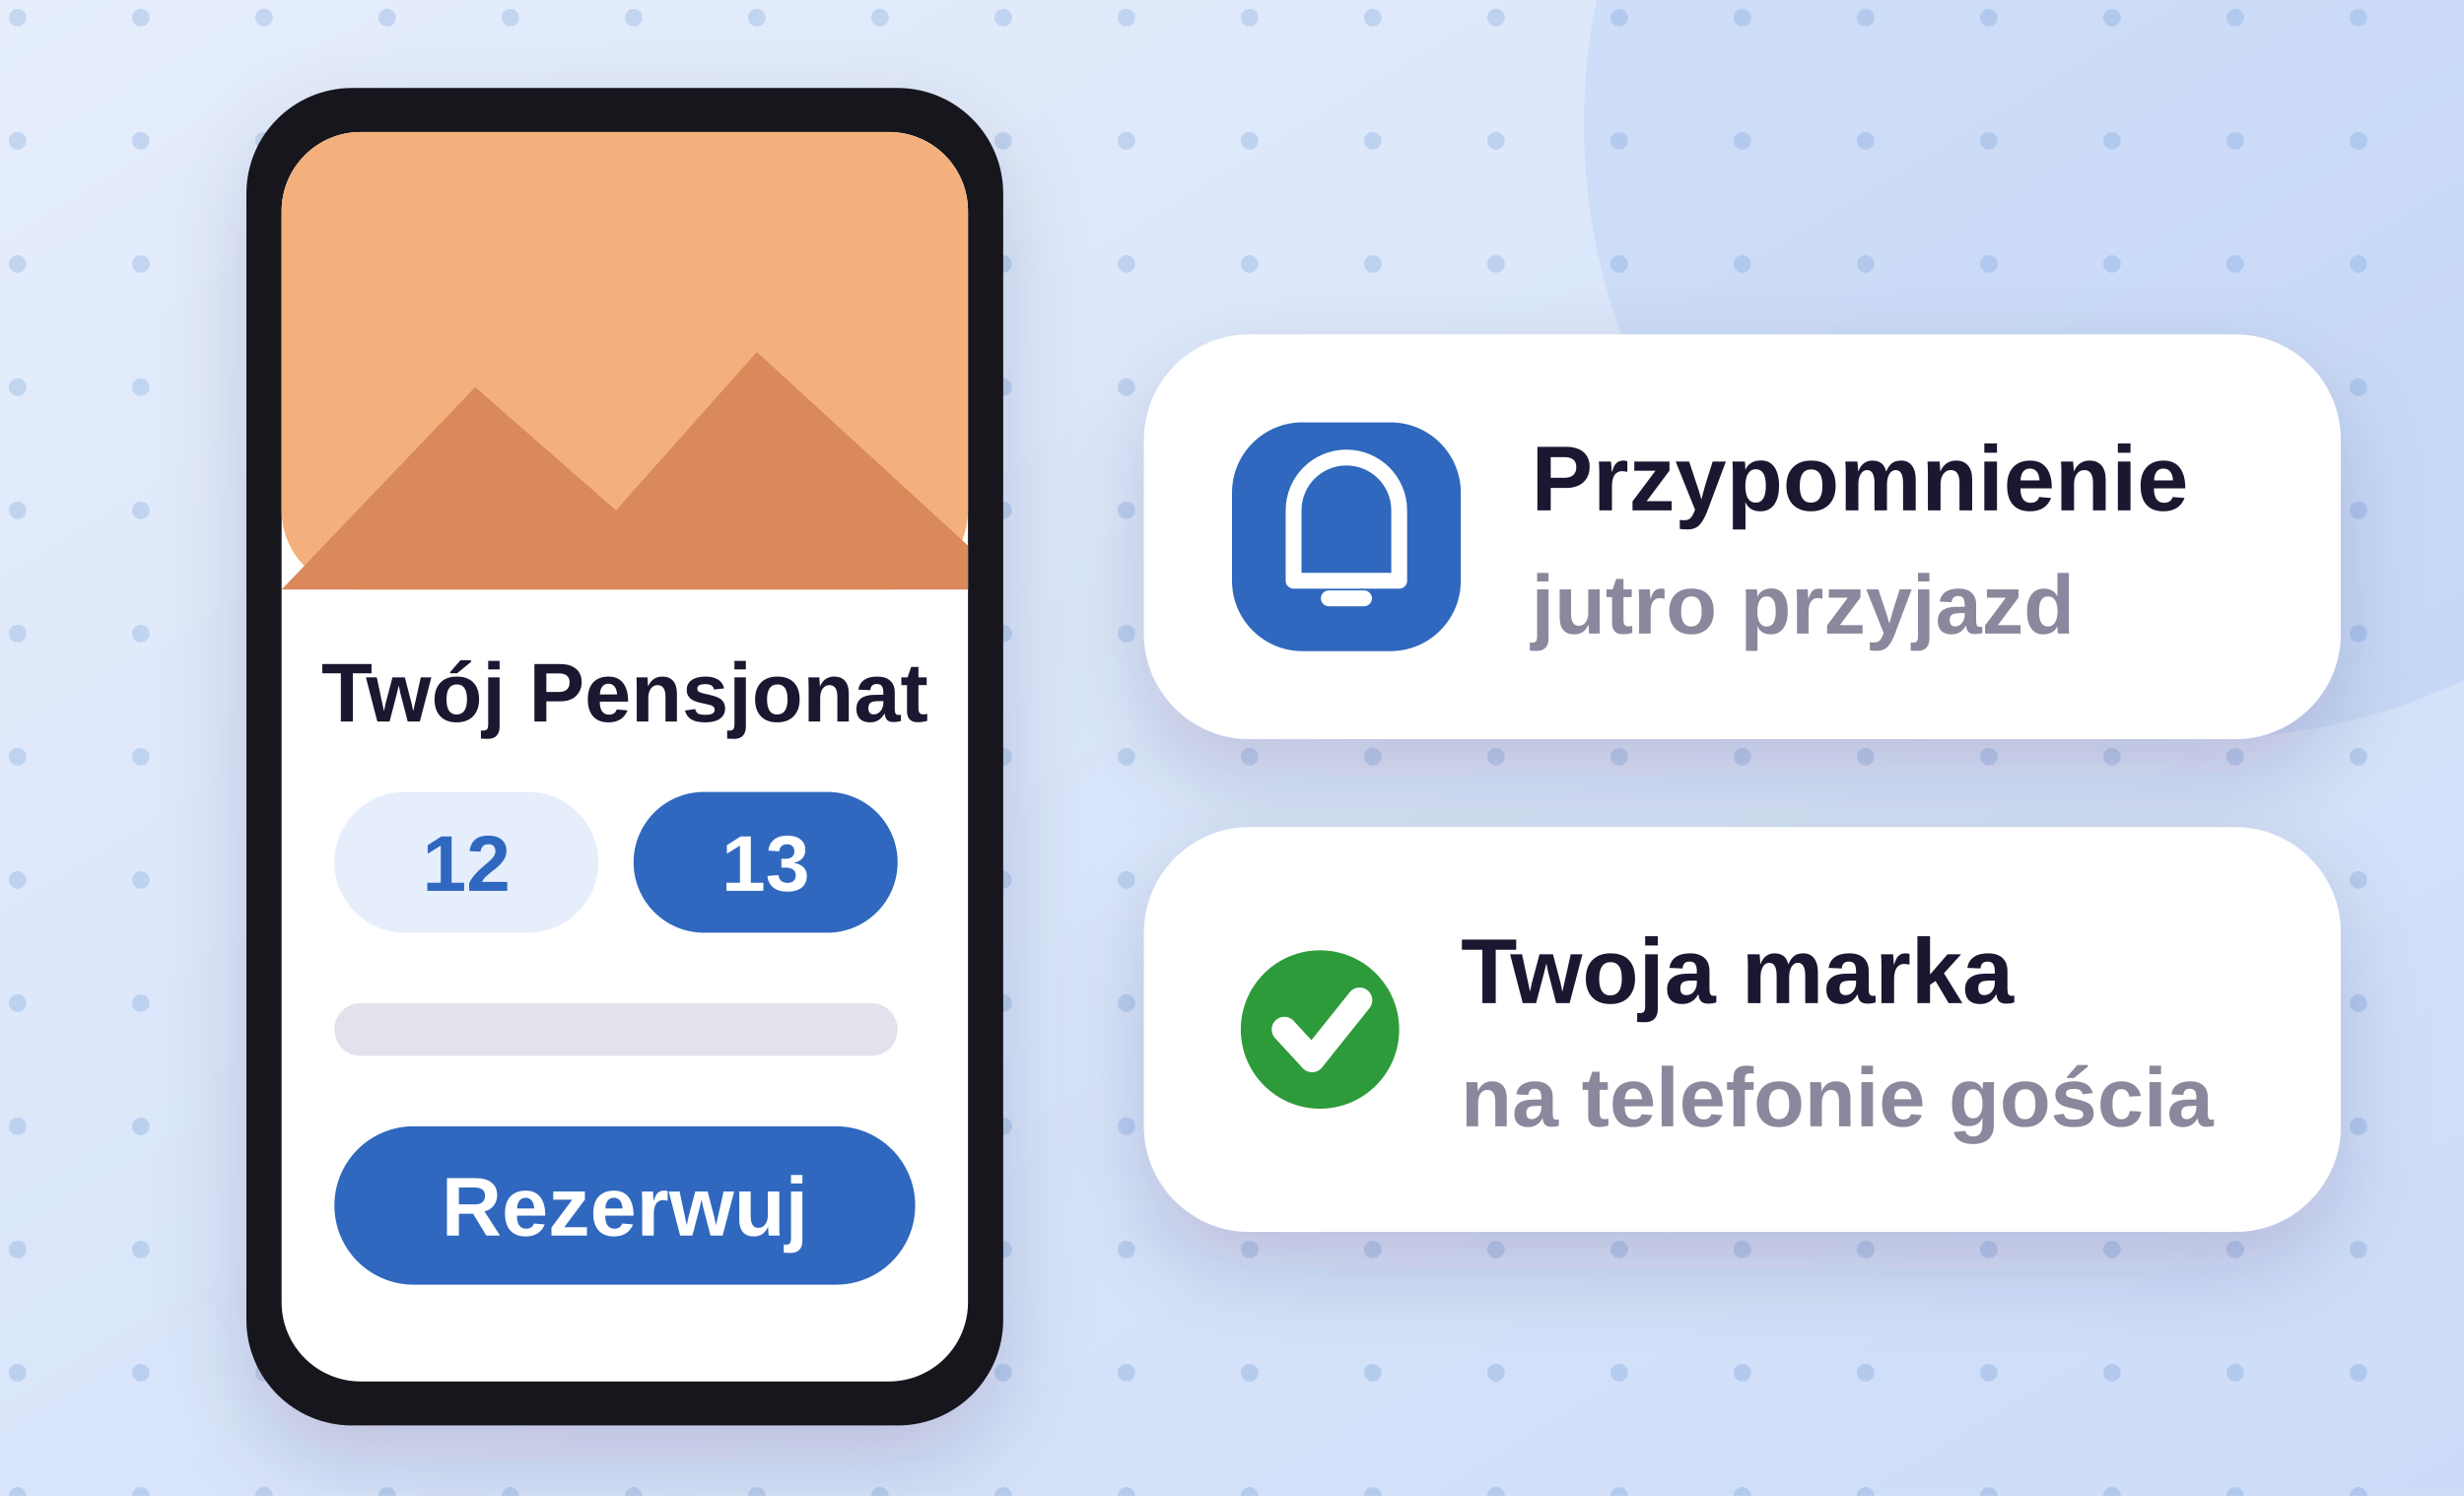
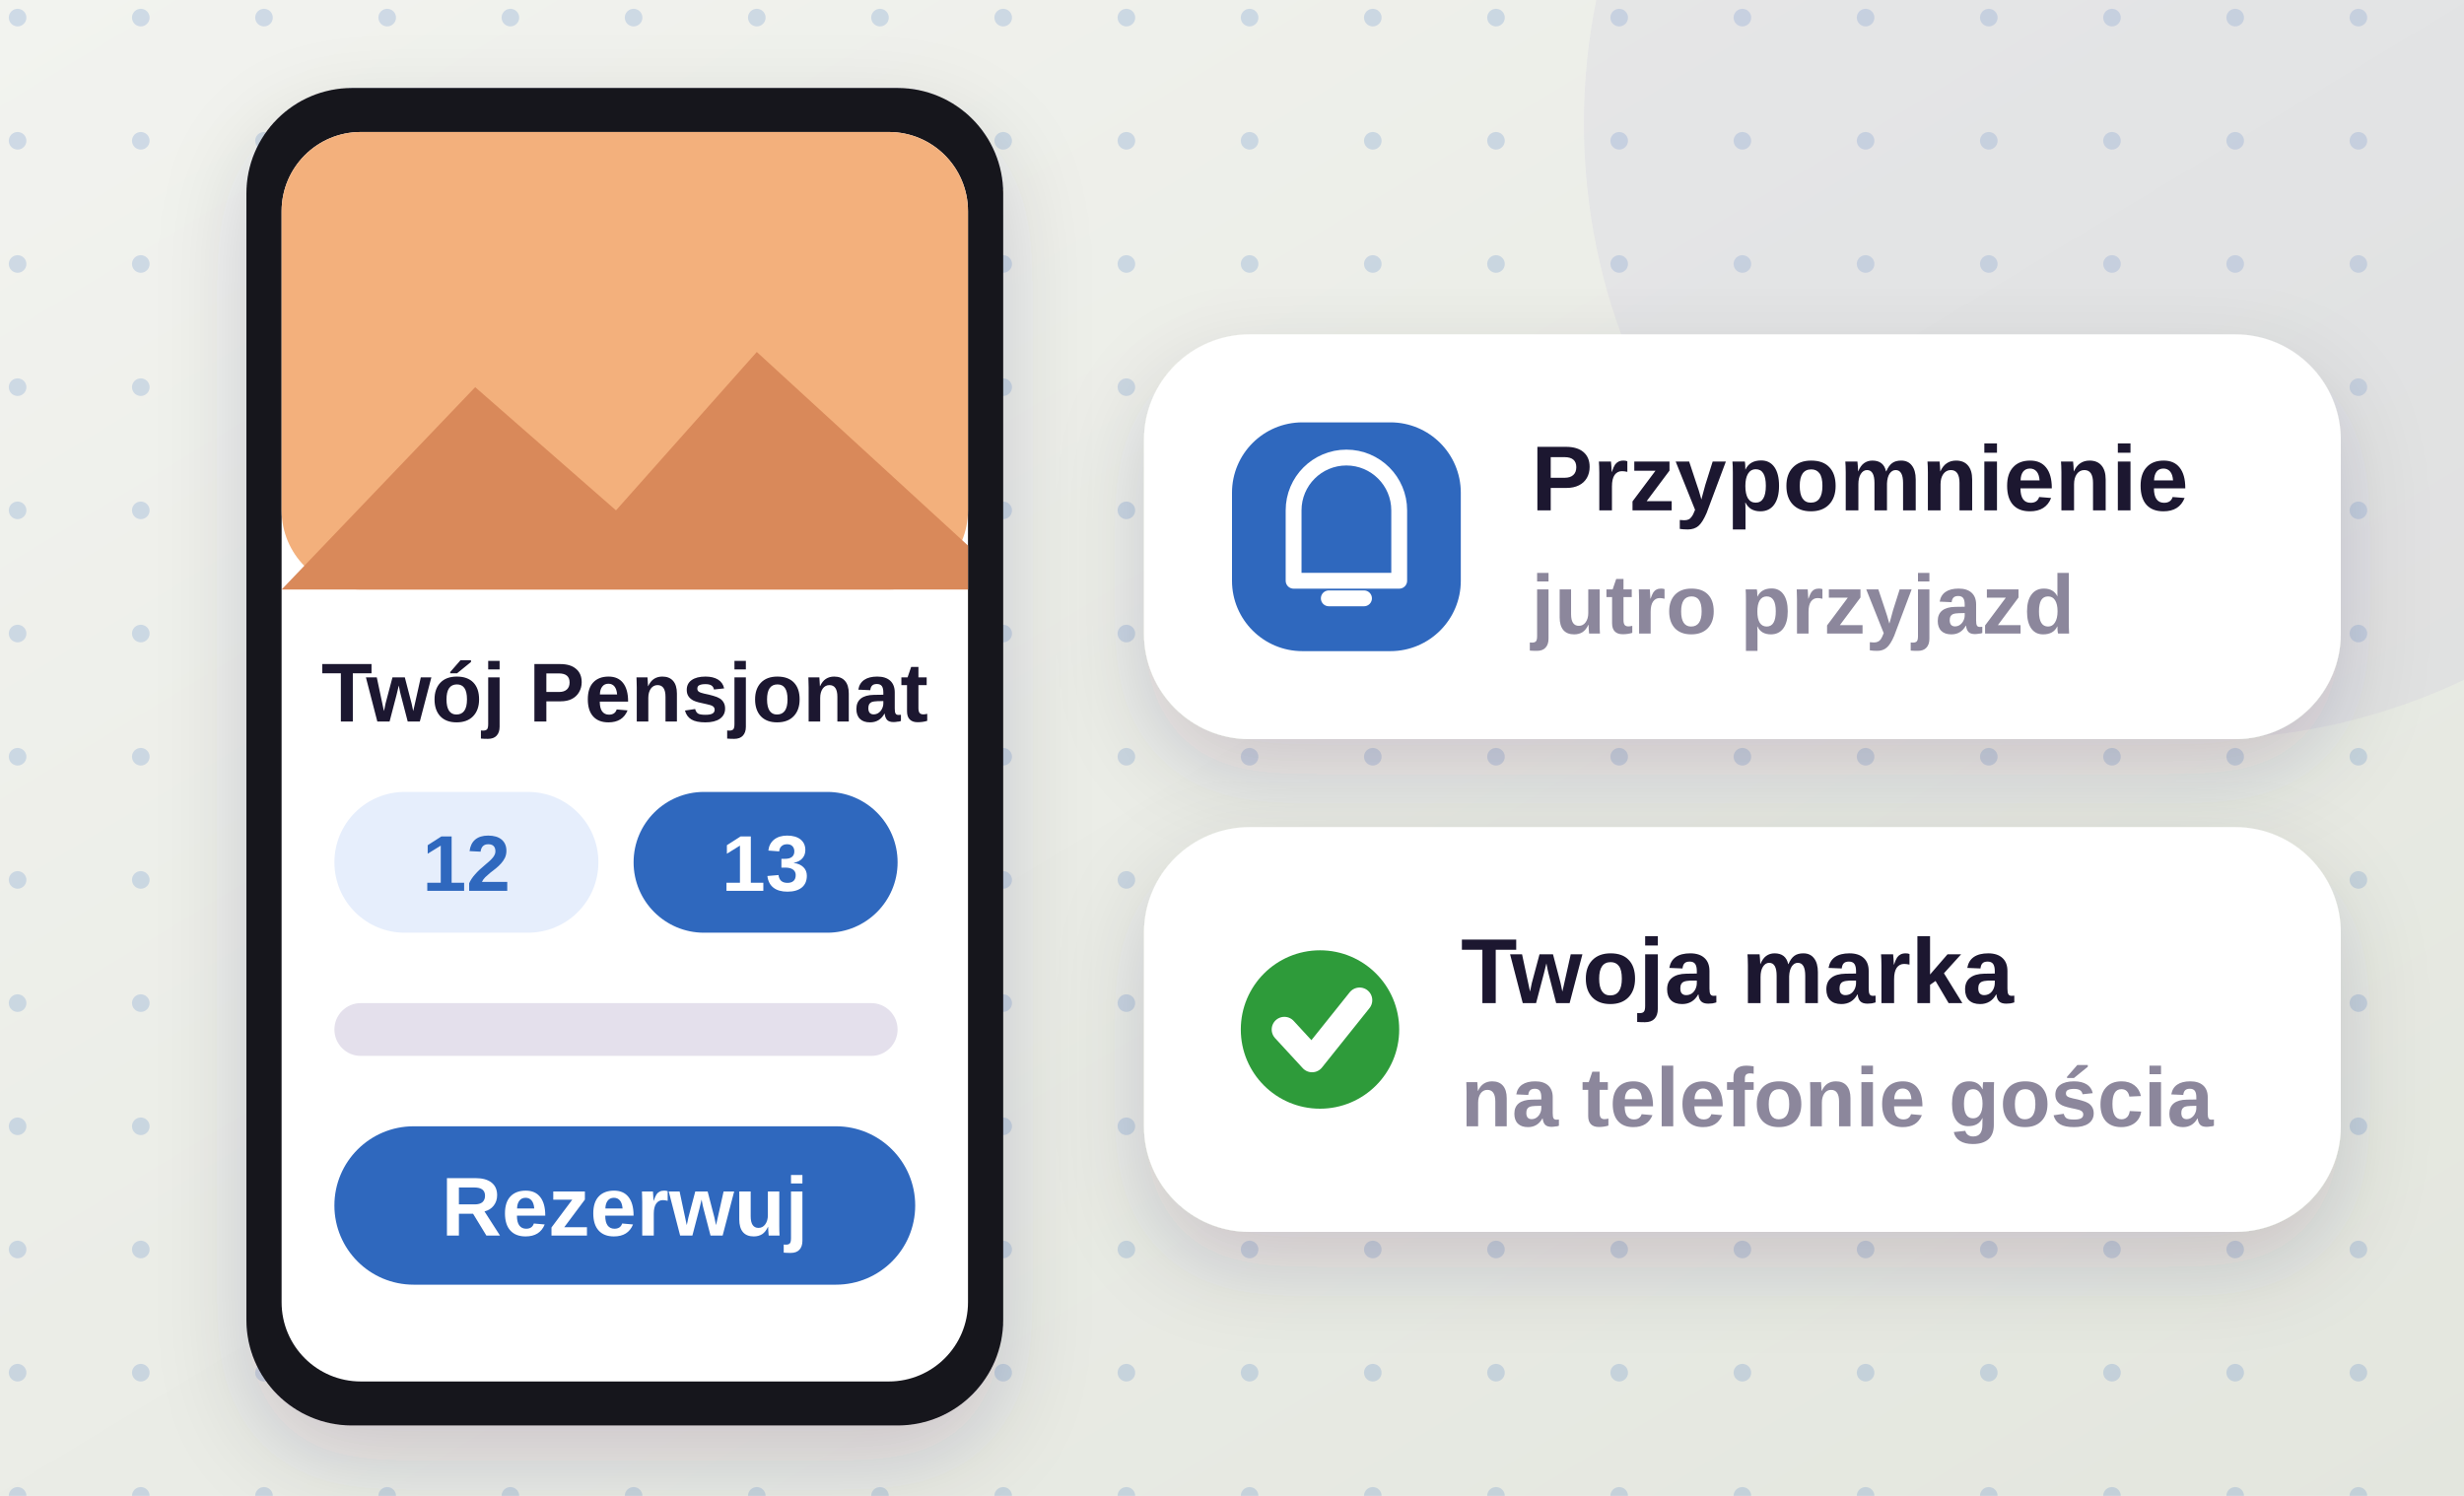
<svg xmlns="http://www.w3.org/2000/svg" viewBox="0 0 280 170" width="280" height="170">
  <defs>
    <linearGradient id="g" x1="0" y1="0" x2="1" y2="1">
-       <stop offset="0" stop-color="#E6EEFC" />
-       <stop offset="1" stop-color="#CCDCF8" />
+       <stop offset="0" stop-color="#F2F3EF" />
+       <stop offset="1" stop-color="#E3E6DE" />
    </linearGradient>
    <filter id="s" x="-20%" y="-20%" width="140%" height="150%">
      <feDropShadow dx="0" dy="4" stdDeviation="5" flood-color="#21123F" flood-opacity=".16" />
    </filter>
    <pattern id="d" width="14" height="14" patternUnits="userSpaceOnUse">
      <circle cx="2" cy="2" r="1" fill="#2F68BE" opacity=".18" />
    </pattern>
  </defs>
  <rect width="280" height="170" fill="url(#g)" />
  <rect width="280" height="170" fill="url(#d)" />
-   <circle cx="250" cy="14" r="70" fill="#7EA6E6" opacity=".16" />
+   <circle cx="250" cy="14" r="70" fill="#B9B0D6" opacity=".16" />
  <rect x="28" y="10" width="86" height="152" rx="12" fill="#15121F" filter="url(#s)" />
  <rect x="32" y="15" width="78" height="142" rx="9" fill="#FFFFFF" />
  <rect x="32" y="15" width="78" height="52" rx="9" fill="#F3B07C" />
  <path d="M32 67 L54 44 L70 58 L86 40 L110 62 L110 67 Z" stroke="none" stroke-width="0" fill="#D9895A" stroke-linecap="round" stroke-linejoin="round" />
  <text x="71" y="82" font-family="Arial, Helvetica, sans-serif" font-size="9.5" font-weight="800" fill="#1C1730" text-anchor="middle">Twój Pensjonat</text>
  <rect x="38" y="90" width="30" height="16" rx="8.0" fill="#E6EEFC" />
  <text x="53.0" y="101.24" font-family="Arial, Helvetica, sans-serif" font-size="9" font-weight="800" fill="#2F68BE" text-anchor="middle">12</text>
  <rect x="72" y="90" width="30" height="16" rx="8.0" fill="#2F68BE" />
  <text x="87.0" y="101.24" font-family="Arial, Helvetica, sans-serif" font-size="9" font-weight="800" fill="#FFFFFF" text-anchor="middle">13</text>
  <rect x="38" y="114" width="64" height="6" rx="3.0" fill="#E4E0EC" />
  <rect x="38" y="128" width="66" height="18" rx="9.0" fill="#2F68BE" />
  <text x="71.0" y="140.42" font-family="Arial, Helvetica, sans-serif" font-size="9.5" font-weight="800" fill="#FFFFFF" text-anchor="middle">Rezerwuj</text>
  <rect x="130" y="38" width="136" height="46" rx="12" fill="#FFFFFF" filter="url(#s)" />
  <rect x="140" y="48" width="26" height="26" rx="8" fill="#2F68BE" />
  <path d="M147 66 v-8 a6 6 0 0 1 12 0 v8 z M151 68 h4" stroke="#FFFFFF" stroke-width="1.8" fill="none" stroke-linecap="round" stroke-linejoin="round" />
  <text x="174" y="58" font-family="Arial, Helvetica, sans-serif" font-size="10.5" font-weight="800" fill="#1C1730" text-anchor="start">Przypomnienie</text>
  <text x="174" y="72" font-family="Arial, Helvetica, sans-serif" font-size="9.5" font-weight="700" fill="#8C879C" text-anchor="start">jutro przyjazd</text>
  <rect x="130" y="94" width="136" height="46" rx="12" fill="#FFFFFF" filter="url(#s)" />
  <circle cx="150" cy="117" r="9" fill="#2E9B3A" />
  <path d="M145.95 117 l3.15 3.42 l5.4 -6.75" stroke="#FFFFFF" stroke-width="2.88" fill="none" stroke-linecap="round" stroke-linejoin="round" />
  <text x="166" y="114" font-family="Arial, Helvetica, sans-serif" font-size="10.5" font-weight="800" fill="#1C1730" text-anchor="start">Twoja marka</text>
  <text x="166" y="128" font-family="Arial, Helvetica, sans-serif" font-size="9.5" font-weight="700" fill="#8C879C" text-anchor="start">na telefonie gościa</text>
</svg>
